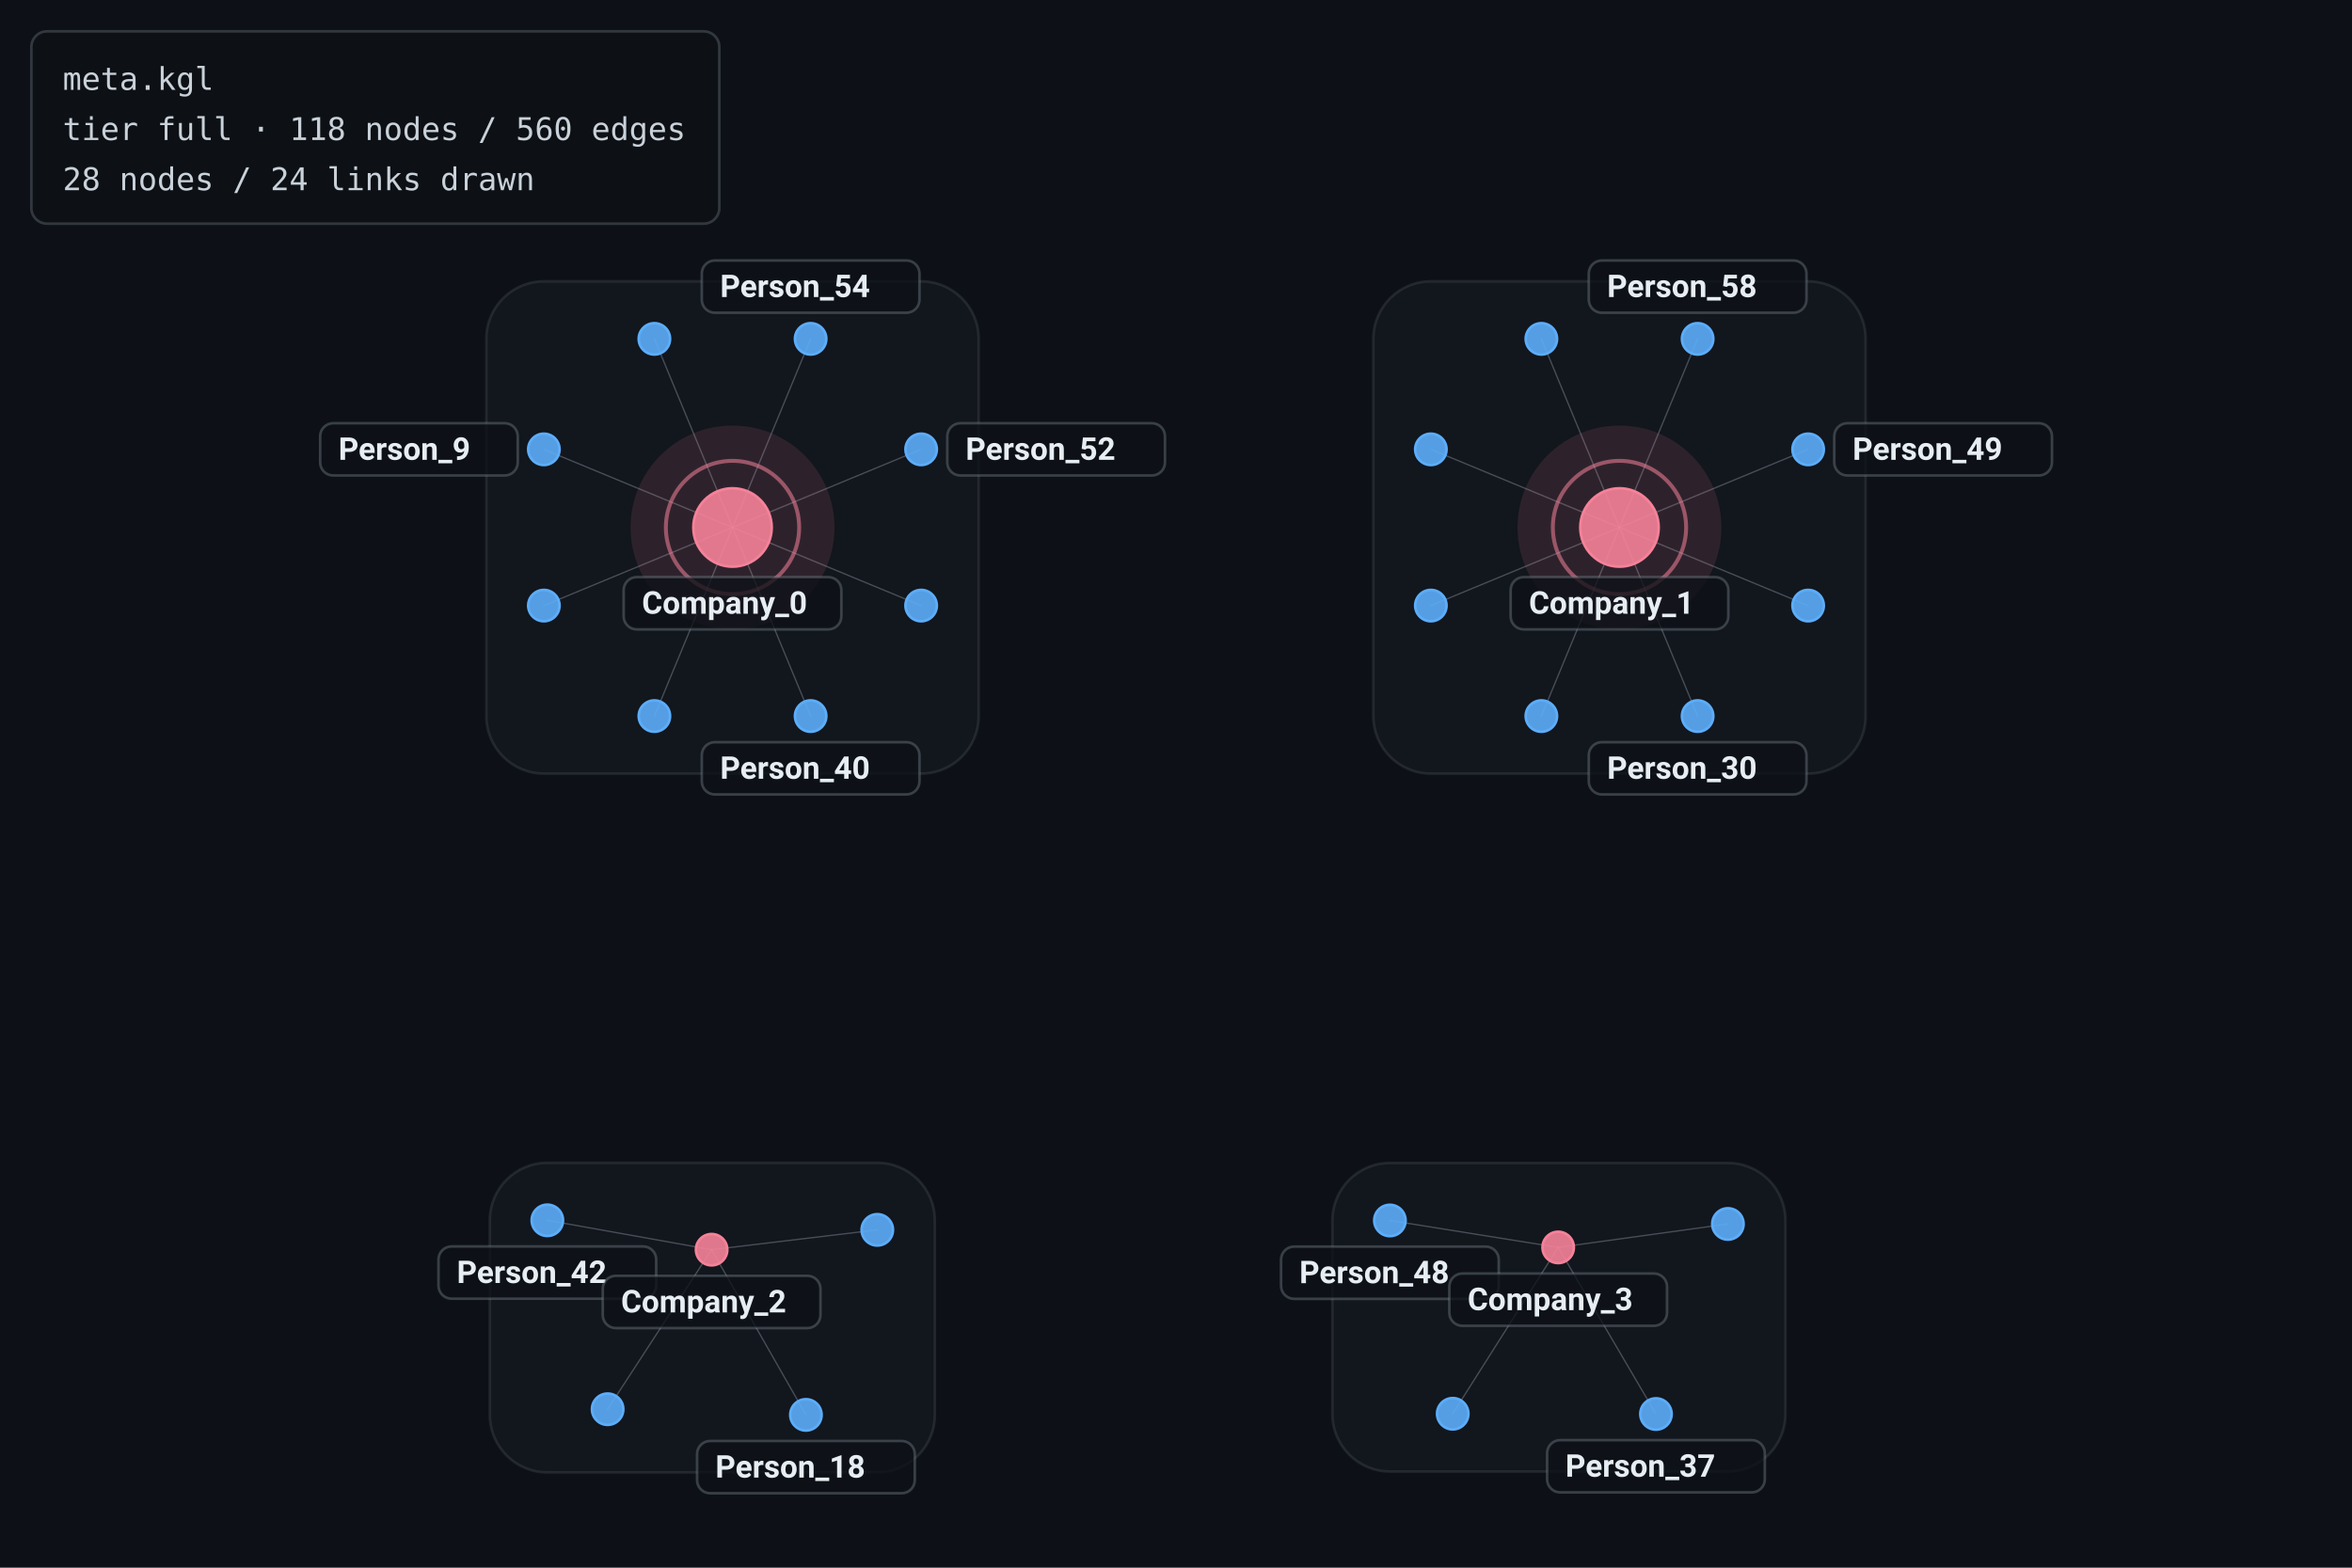
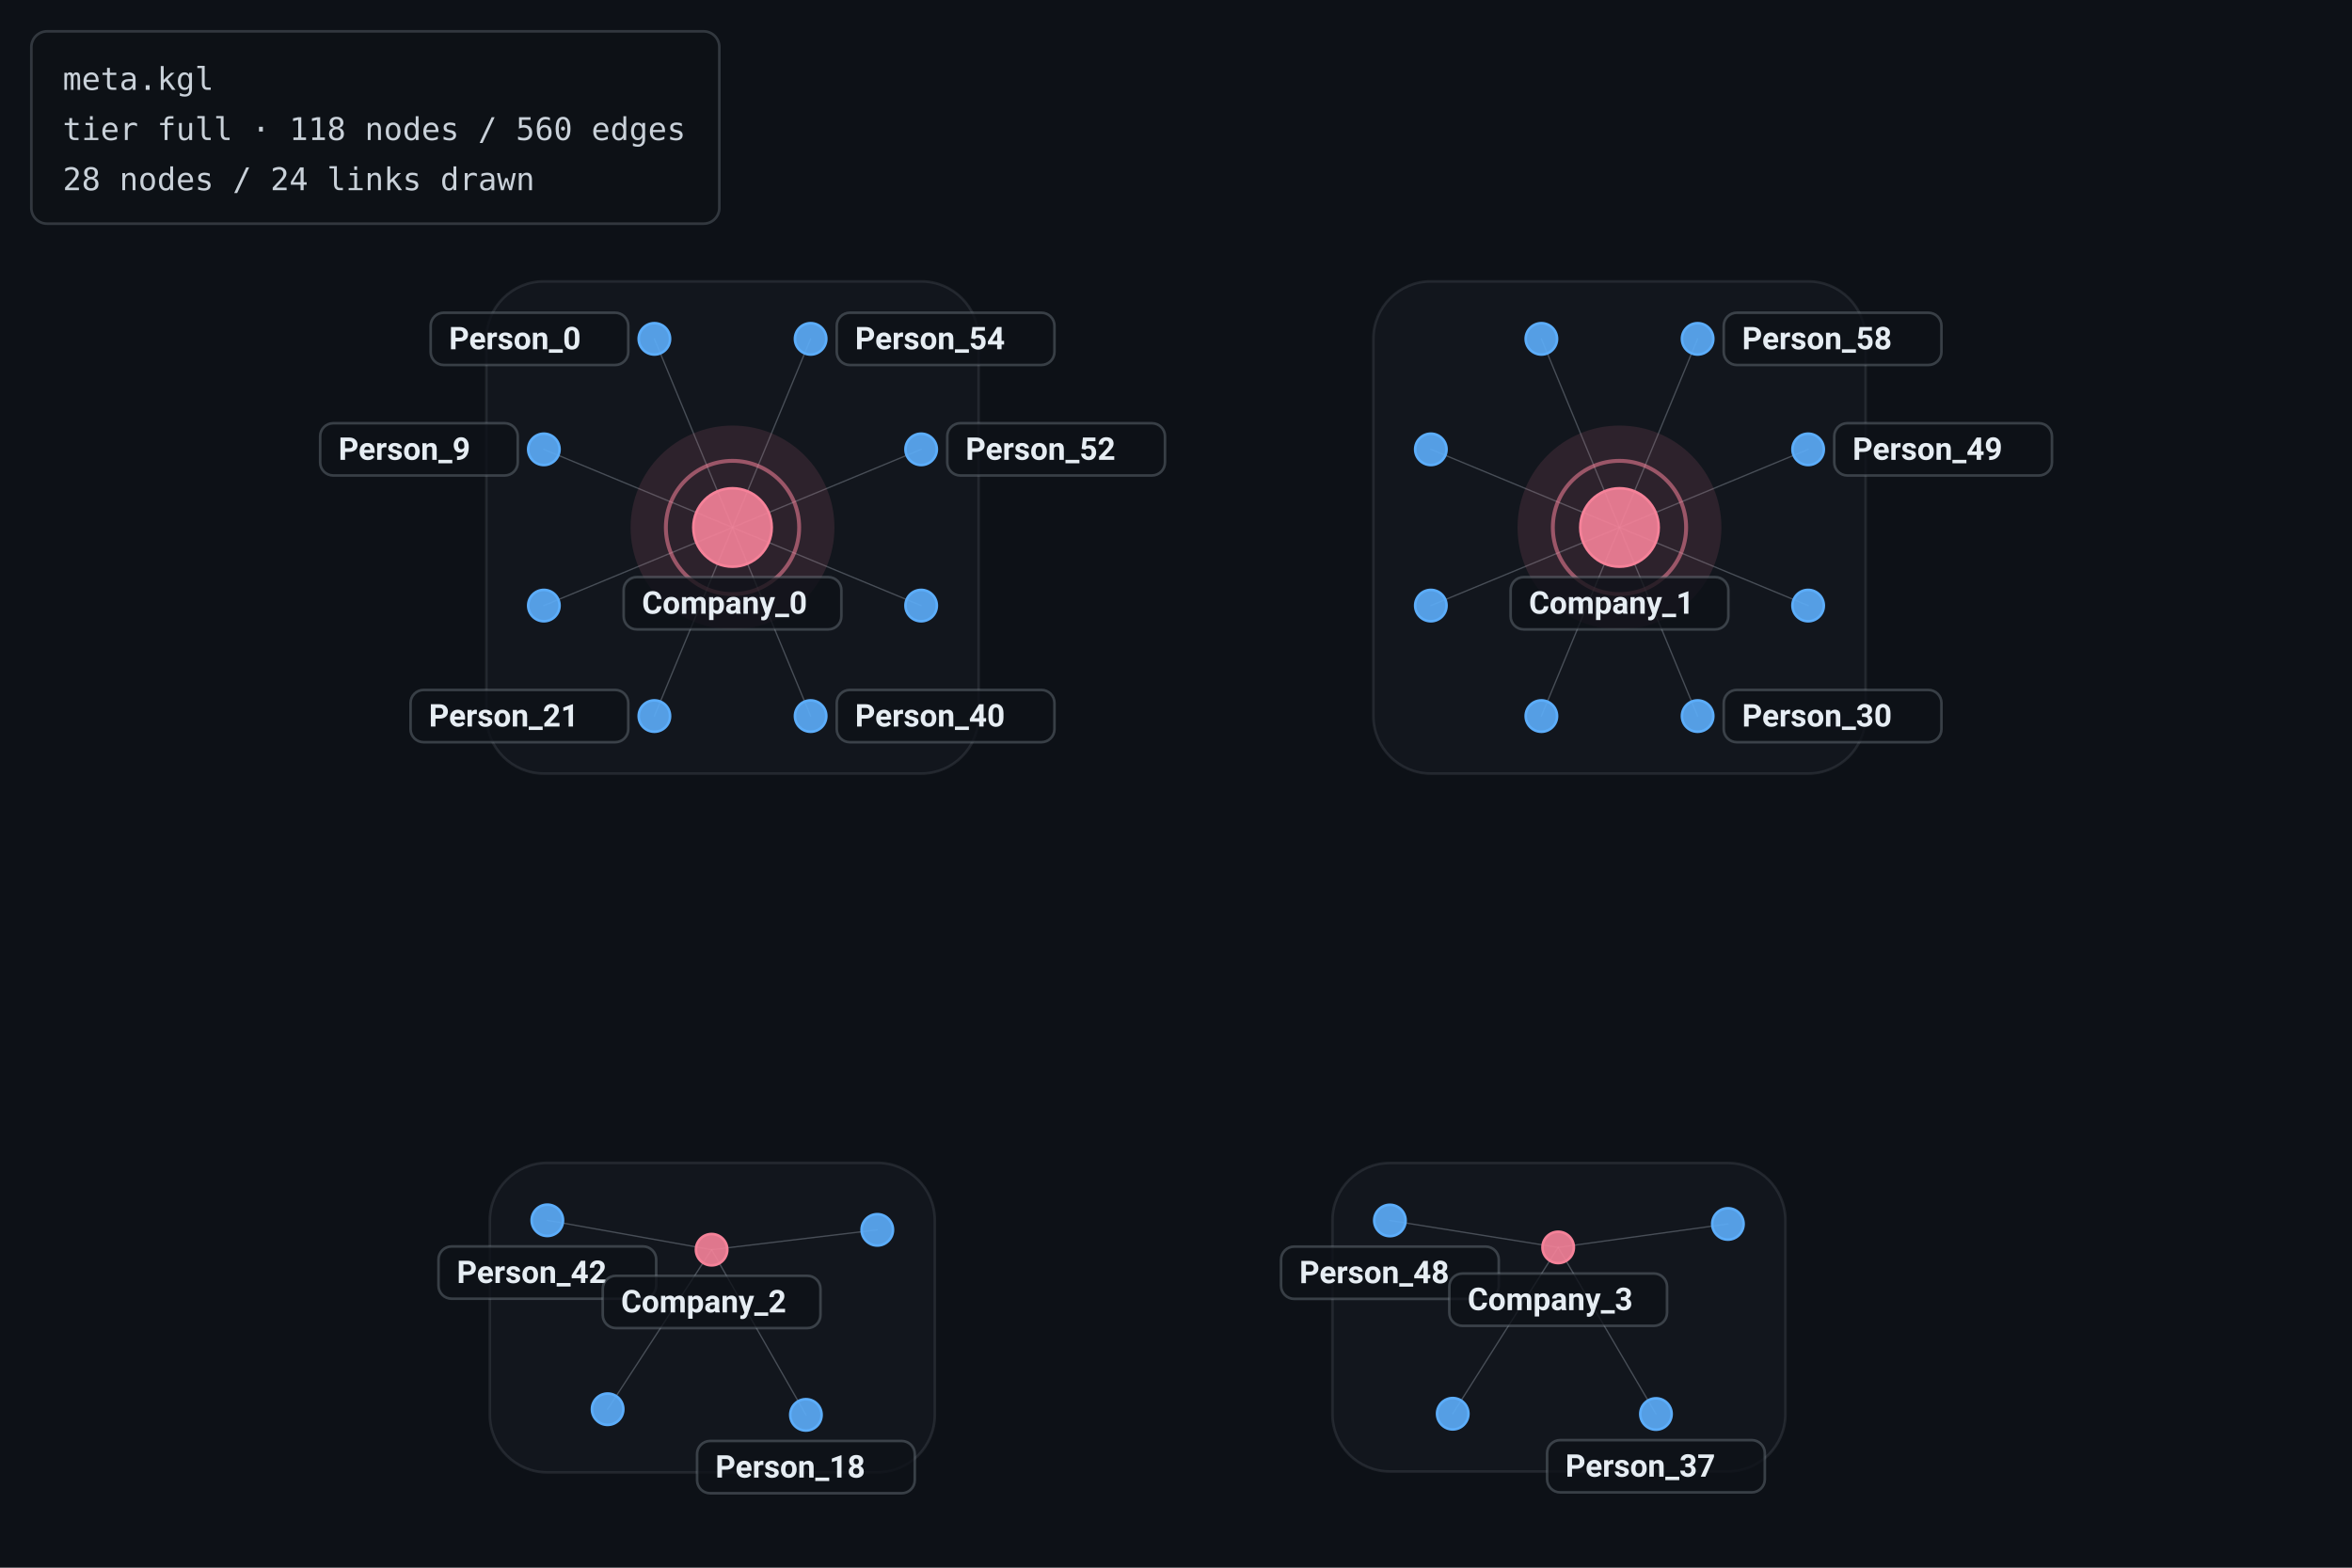
<svg xmlns="http://www.w3.org/2000/svg" width="900" height="600" viewBox="0 0 900 600" font-family="ui-sans-serif, system-ui, -apple-system, 'Segoe UI', Roboto, 'Helvetica Neue', Arial, sans-serif">
  <rect width="900" height="600" fill="#0d1117" />
  <rect x="186.11" y="107.69" width="188.37" height="188.37" rx="22" fill="#8b949e" fill-opacity="0.045" stroke="#8b949e" stroke-opacity="0.16" stroke-width="1" />
  <rect x="525.52" y="107.69" width="188.37" height="188.37" rx="22" fill="#8b949e" fill-opacity="0.045" stroke="#8b949e" stroke-opacity="0.16" stroke-width="1" />
  <rect x="187.44" y="445.05" width="170.27" height="118.47" rx="22" fill="#8b949e" fill-opacity="0.045" stroke="#8b949e" stroke-opacity="0.16" stroke-width="1" />
  <rect x="509.85" y="445.11" width="173.35" height="118.07" rx="22" fill="#8b949e" fill-opacity="0.045" stroke="#8b949e" stroke-opacity="0.16" stroke-width="1" />
  <g stroke="#8b949e" stroke-opacity="0.45" stroke-linecap="round">
    <line x1="310.19" y1="129.69" x2="280.3" y2="201.88" stroke-width="0.5" />
    <line x1="352.48" y1="171.98" x2="280.3" y2="201.88" stroke-width="0.5" />
    <line x1="352.48" y1="231.77" x2="280.3" y2="201.88" stroke-width="0.5" />
    <line x1="310.19" y1="274.06" x2="280.3" y2="201.88" stroke-width="0.5" />
    <line x1="250.4" y1="274.06" x2="280.3" y2="201.88" stroke-width="0.5" />
    <line x1="208.11" y1="231.77" x2="280.3" y2="201.88" stroke-width="0.5" />
    <line x1="208.11" y1="171.98" x2="280.3" y2="201.88" stroke-width="0.5" />
    <line x1="250.4" y1="129.69" x2="280.3" y2="201.88" stroke-width="0.5" />
    <line x1="649.6" y1="129.69" x2="619.7" y2="201.88" stroke-width="0.5" />
    <line x1="691.89" y1="171.98" x2="619.7" y2="201.88" stroke-width="0.5" />
    <line x1="691.89" y1="231.77" x2="619.7" y2="201.88" stroke-width="0.5" />
    <line x1="649.6" y1="274.06" x2="619.7" y2="201.88" stroke-width="0.5" />
    <line x1="589.81" y1="274.06" x2="619.7" y2="201.88" stroke-width="0.5" />
    <line x1="547.52" y1="231.77" x2="619.7" y2="201.88" stroke-width="0.5" />
    <line x1="547.52" y1="171.98" x2="619.7" y2="201.88" stroke-width="0.5" />
    <line x1="589.81" y1="129.69" x2="619.7" y2="201.88" stroke-width="0.5" />
    <line x1="209.44" y1="467.05" x2="272.3" y2="478.29" stroke-width="0.5" />
    <line x1="335.7" y1="470.7" x2="272.3" y2="478.29" stroke-width="0.5" />
    <line x1="308.39" y1="541.51" x2="272.3" y2="478.29" stroke-width="0.5" />
    <line x1="232.51" y1="539.35" x2="272.3" y2="478.29" stroke-width="0.5" />
    <line x1="531.85" y1="467.11" x2="596.24" y2="477.42" stroke-width="0.5" />
    <line x1="661.19" y1="468.44" x2="596.24" y2="477.42" stroke-width="0.5" />
    <line x1="633.66" y1="541.18" x2="596.24" y2="477.42" stroke-width="0.5" />
    <line x1="555.89" y1="541.08" x2="596.24" y2="477.42" stroke-width="0.5" />
  </g>
  <g>
    <circle cx="280.3" cy="201.88" r="39" fill="#f58299" fill-opacity="0.12" />
    <circle cx="280.3" cy="201.88" r="25.5" fill="none" stroke="#f58299" stroke-opacity="0.55" stroke-width="1.5" />
    <circle cx="280.3" cy="201.88" r="15" fill="#f58299" fill-opacity="0.9" stroke="#f58299" stroke-opacity="1" stroke-width="1" />
    <circle cx="619.7" cy="201.88" r="39" fill="#f58299" fill-opacity="0.12" />
    <circle cx="619.7" cy="201.88" r="25.5" fill="none" stroke="#f58299" stroke-opacity="0.55" stroke-width="1.5" />
    <circle cx="619.7" cy="201.88" r="15" fill="#f58299" fill-opacity="0.9" stroke="#f58299" stroke-opacity="1" stroke-width="1" />
    <circle cx="310.19" cy="129.69" r="6" fill="#5cadfa" fill-opacity="0.9" stroke="#5cadfa" stroke-opacity="1" stroke-width="1" />
    <circle cx="352.48" cy="171.98" r="6" fill="#5cadfa" fill-opacity="0.9" stroke="#5cadfa" stroke-opacity="1" stroke-width="1" />
    <circle cx="352.48" cy="231.77" r="6" fill="#5cadfa" fill-opacity="0.9" stroke="#5cadfa" stroke-opacity="1" stroke-width="1" />
    <circle cx="310.19" cy="274.06" r="6" fill="#5cadfa" fill-opacity="0.9" stroke="#5cadfa" stroke-opacity="1" stroke-width="1" />
    <circle cx="250.4" cy="274.06" r="6" fill="#5cadfa" fill-opacity="0.9" stroke="#5cadfa" stroke-opacity="1" stroke-width="1" />
    <circle cx="208.11" cy="231.77" r="6" fill="#5cadfa" fill-opacity="0.9" stroke="#5cadfa" stroke-opacity="1" stroke-width="1" />
    <circle cx="208.11" cy="171.98" r="6" fill="#5cadfa" fill-opacity="0.9" stroke="#5cadfa" stroke-opacity="1" stroke-width="1" />
    <circle cx="250.4" cy="129.69" r="6" fill="#5cadfa" fill-opacity="0.9" stroke="#5cadfa" stroke-opacity="1" stroke-width="1" />
    <circle cx="649.6" cy="129.69" r="6" fill="#5cadfa" fill-opacity="0.9" stroke="#5cadfa" stroke-opacity="1" stroke-width="1" />
    <circle cx="691.89" cy="171.98" r="6" fill="#5cadfa" fill-opacity="0.9" stroke="#5cadfa" stroke-opacity="1" stroke-width="1" />
    <circle cx="691.89" cy="231.77" r="6" fill="#5cadfa" fill-opacity="0.9" stroke="#5cadfa" stroke-opacity="1" stroke-width="1" />
    <circle cx="649.6" cy="274.06" r="6" fill="#5cadfa" fill-opacity="0.9" stroke="#5cadfa" stroke-opacity="1" stroke-width="1" />
    <circle cx="589.81" cy="274.06" r="6" fill="#5cadfa" fill-opacity="0.9" stroke="#5cadfa" stroke-opacity="1" stroke-width="1" />
    <circle cx="547.52" cy="231.77" r="6" fill="#5cadfa" fill-opacity="0.9" stroke="#5cadfa" stroke-opacity="1" stroke-width="1" />
    <circle cx="547.52" cy="171.98" r="6" fill="#5cadfa" fill-opacity="0.9" stroke="#5cadfa" stroke-opacity="1" stroke-width="1" />
    <circle cx="589.81" cy="129.69" r="6" fill="#5cadfa" fill-opacity="0.9" stroke="#5cadfa" stroke-opacity="1" stroke-width="1" />
    <circle cx="209.44" cy="467.05" r="6" fill="#5cadfa" fill-opacity="0.9" stroke="#5cadfa" stroke-opacity="1" stroke-width="1" />
    <circle cx="272.3" cy="478.29" r="6" fill="#f58299" fill-opacity="0.9" stroke="#f58299" stroke-opacity="1" stroke-width="1" />
    <circle cx="335.7" cy="470.7" r="6" fill="#5cadfa" fill-opacity="0.9" stroke="#5cadfa" stroke-opacity="1" stroke-width="1" />
    <circle cx="308.39" cy="541.51" r="6" fill="#5cadfa" fill-opacity="0.9" stroke="#5cadfa" stroke-opacity="1" stroke-width="1" />
    <circle cx="232.51" cy="539.35" r="6" fill="#5cadfa" fill-opacity="0.9" stroke="#5cadfa" stroke-opacity="1" stroke-width="1" />
    <circle cx="531.85" cy="467.11" r="6" fill="#5cadfa" fill-opacity="0.9" stroke="#5cadfa" stroke-opacity="1" stroke-width="1" />
    <circle cx="596.24" cy="477.42" r="6" fill="#f58299" fill-opacity="0.9" stroke="#f58299" stroke-opacity="1" stroke-width="1" />
    <circle cx="661.19" cy="468.44" r="6" fill="#5cadfa" fill-opacity="0.9" stroke="#5cadfa" stroke-opacity="1" stroke-width="1" />
    <circle cx="633.66" cy="541.18" r="6" fill="#5cadfa" fill-opacity="0.9" stroke="#5cadfa" stroke-opacity="1" stroke-width="1" />
    <circle cx="555.89" cy="541.08" r="6" fill="#5cadfa" fill-opacity="0.9" stroke="#5cadfa" stroke-opacity="1" stroke-width="1" />
  </g>
  <g font-size="12">
-     <rect x="268.54" y="99.69" width="83.3" height="20" rx="5" fill="#0d1117" fill-opacity="0.78" stroke="#8b949e" stroke-opacity="0.35" />
-     <text x="275.54" y="113.69" fill="#e6edf3" font-weight="600">Person_54</text>
+     <rect x="320.19" y="119.69" width="83.3" height="20" rx="5" fill="#0d1117" fill-opacity="0.78" stroke="#8b949e" stroke-opacity="0.35" />
+     <text x="327.19" y="133.69" fill="#e6edf3" font-weight="600">Person_54</text>
    <rect x="238.65" y="220.88" width="83.3" height="20" rx="5" fill="#0d1117" fill-opacity="0.78" stroke="#8b949e" stroke-opacity="0.35" />
    <text x="245.65" y="234.88" fill="#e6edf3" font-weight="600">Company_0</text>
    <rect x="362.48" y="161.98" width="83.3" height="20" rx="5" fill="#0d1117" fill-opacity="0.78" stroke="#8b949e" stroke-opacity="0.35" />
    <text x="369.48" y="175.98" fill="#e6edf3" font-weight="600">Person_52</text>
-     <rect x="268.54" y="284.06" width="83.3" height="20" rx="5" fill="#0d1117" fill-opacity="0.78" stroke="#8b949e" stroke-opacity="0.35" />
-     <text x="275.54" y="298.06" fill="#e6edf3" font-weight="600">Person_40</text>
+     <rect x="320.19" y="264.06" width="83.3" height="20" rx="5" fill="#0d1117" fill-opacity="0.78" stroke="#8b949e" stroke-opacity="0.35" />
+     <text x="327.19" y="278.06" fill="#e6edf3" font-weight="600">Person_40</text>
+     <rect x="157.1" y="264.06" width="83.3" height="20" rx="5" fill="#0d1117" fill-opacity="0.78" stroke="#8b949e" stroke-opacity="0.35" />
+     <text x="164.1" y="278.06" fill="#e6edf3" font-weight="600">Person_21</text>
    <rect x="122.51" y="161.98" width="75.6" height="20" rx="5" fill="#0d1117" fill-opacity="0.78" stroke="#8b949e" stroke-opacity="0.35" />
    <text x="129.51" y="175.98" fill="#e6edf3" font-weight="600">Person_9</text>
-     <rect x="607.95" y="99.69" width="83.3" height="20" rx="5" fill="#0d1117" fill-opacity="0.78" stroke="#8b949e" stroke-opacity="0.35" />
-     <text x="614.95" y="113.69" fill="#e6edf3" font-weight="600">Person_58</text>
+     <rect x="164.8" y="119.69" width="75.6" height="20" rx="5" fill="#0d1117" fill-opacity="0.78" stroke="#8b949e" stroke-opacity="0.35" />
+     <text x="171.8" y="133.69" fill="#e6edf3" font-weight="600">Person_0</text>
+     <rect x="659.6" y="119.69" width="83.3" height="20" rx="5" fill="#0d1117" fill-opacity="0.78" stroke="#8b949e" stroke-opacity="0.35" />
+     <text x="666.6" y="133.69" fill="#e6edf3" font-weight="600">Person_58</text>
    <rect x="578.05" y="220.88" width="83.3" height="20" rx="5" fill="#0d1117" fill-opacity="0.78" stroke="#8b949e" stroke-opacity="0.35" />
    <text x="585.05" y="234.88" fill="#e6edf3" font-weight="600">Company_1</text>
    <rect x="701.89" y="161.98" width="83.3" height="20" rx="5" fill="#0d1117" fill-opacity="0.78" stroke="#8b949e" stroke-opacity="0.35" />
    <text x="708.89" y="175.98" fill="#e6edf3" font-weight="600">Person_49</text>
-     <rect x="607.95" y="284.06" width="83.3" height="20" rx="5" fill="#0d1117" fill-opacity="0.78" stroke="#8b949e" stroke-opacity="0.35" />
-     <text x="614.95" y="298.06" fill="#e6edf3" font-weight="600">Person_30</text>
+     <rect x="659.6" y="264.06" width="83.3" height="20" rx="5" fill="#0d1117" fill-opacity="0.78" stroke="#8b949e" stroke-opacity="0.35" />
+     <text x="666.6" y="278.06" fill="#e6edf3" font-weight="600">Person_30</text>
    <rect x="167.79" y="477.05" width="83.3" height="20" rx="5" fill="#0d1117" fill-opacity="0.78" stroke="#8b949e" stroke-opacity="0.35" />
    <text x="174.79" y="491.05" fill="#e6edf3" font-weight="600">Person_42</text>
    <rect x="230.65" y="488.29" width="83.3" height="20" rx="5" fill="#0d1117" fill-opacity="0.78" stroke="#8b949e" stroke-opacity="0.35" />
    <text x="237.65" y="502.29" fill="#e6edf3" font-weight="600">Company_2</text>
    <rect x="266.74" y="551.51" width="83.3" height="20" rx="5" fill="#0d1117" fill-opacity="0.78" stroke="#8b949e" stroke-opacity="0.35" />
    <text x="273.74" y="565.51" fill="#e6edf3" font-weight="600">Person_18</text>
    <rect x="490.2" y="477.11" width="83.3" height="20" rx="5" fill="#0d1117" fill-opacity="0.78" stroke="#8b949e" stroke-opacity="0.35" />
    <text x="497.2" y="491.11" fill="#e6edf3" font-weight="600">Person_48</text>
    <rect x="554.59" y="487.42" width="83.3" height="20" rx="5" fill="#0d1117" fill-opacity="0.78" stroke="#8b949e" stroke-opacity="0.35" />
    <text x="561.59" y="501.42" fill="#e6edf3" font-weight="600">Company_3</text>
    <rect x="592.01" y="551.18" width="83.3" height="20" rx="5" fill="#0d1117" fill-opacity="0.78" stroke="#8b949e" stroke-opacity="0.35" />
    <text x="599.01" y="565.18" fill="#e6edf3" font-weight="600">Person_37</text>
  </g>
  <rect x="12" y="12" width="263.25" height="73.6" rx="6" fill="#0d1117" fill-opacity="0.85" stroke="#8b949e" stroke-opacity="0.30" />
  <g font-family="ui-monospace, SFMono-Regular, 'SF Mono', Menlo, Consolas, monospace" font-size="12">
    <text x="24" y="34.4" fill="#c9d1d9">meta.kgl</text>
    <text x="24" y="53.6" fill="#c9d1d9">tier full · 118 nodes / 560 edges</text>
    <text x="24" y="72.8" fill="#c9d1d9">28 nodes / 24 links drawn</text>
  </g>
</svg>
